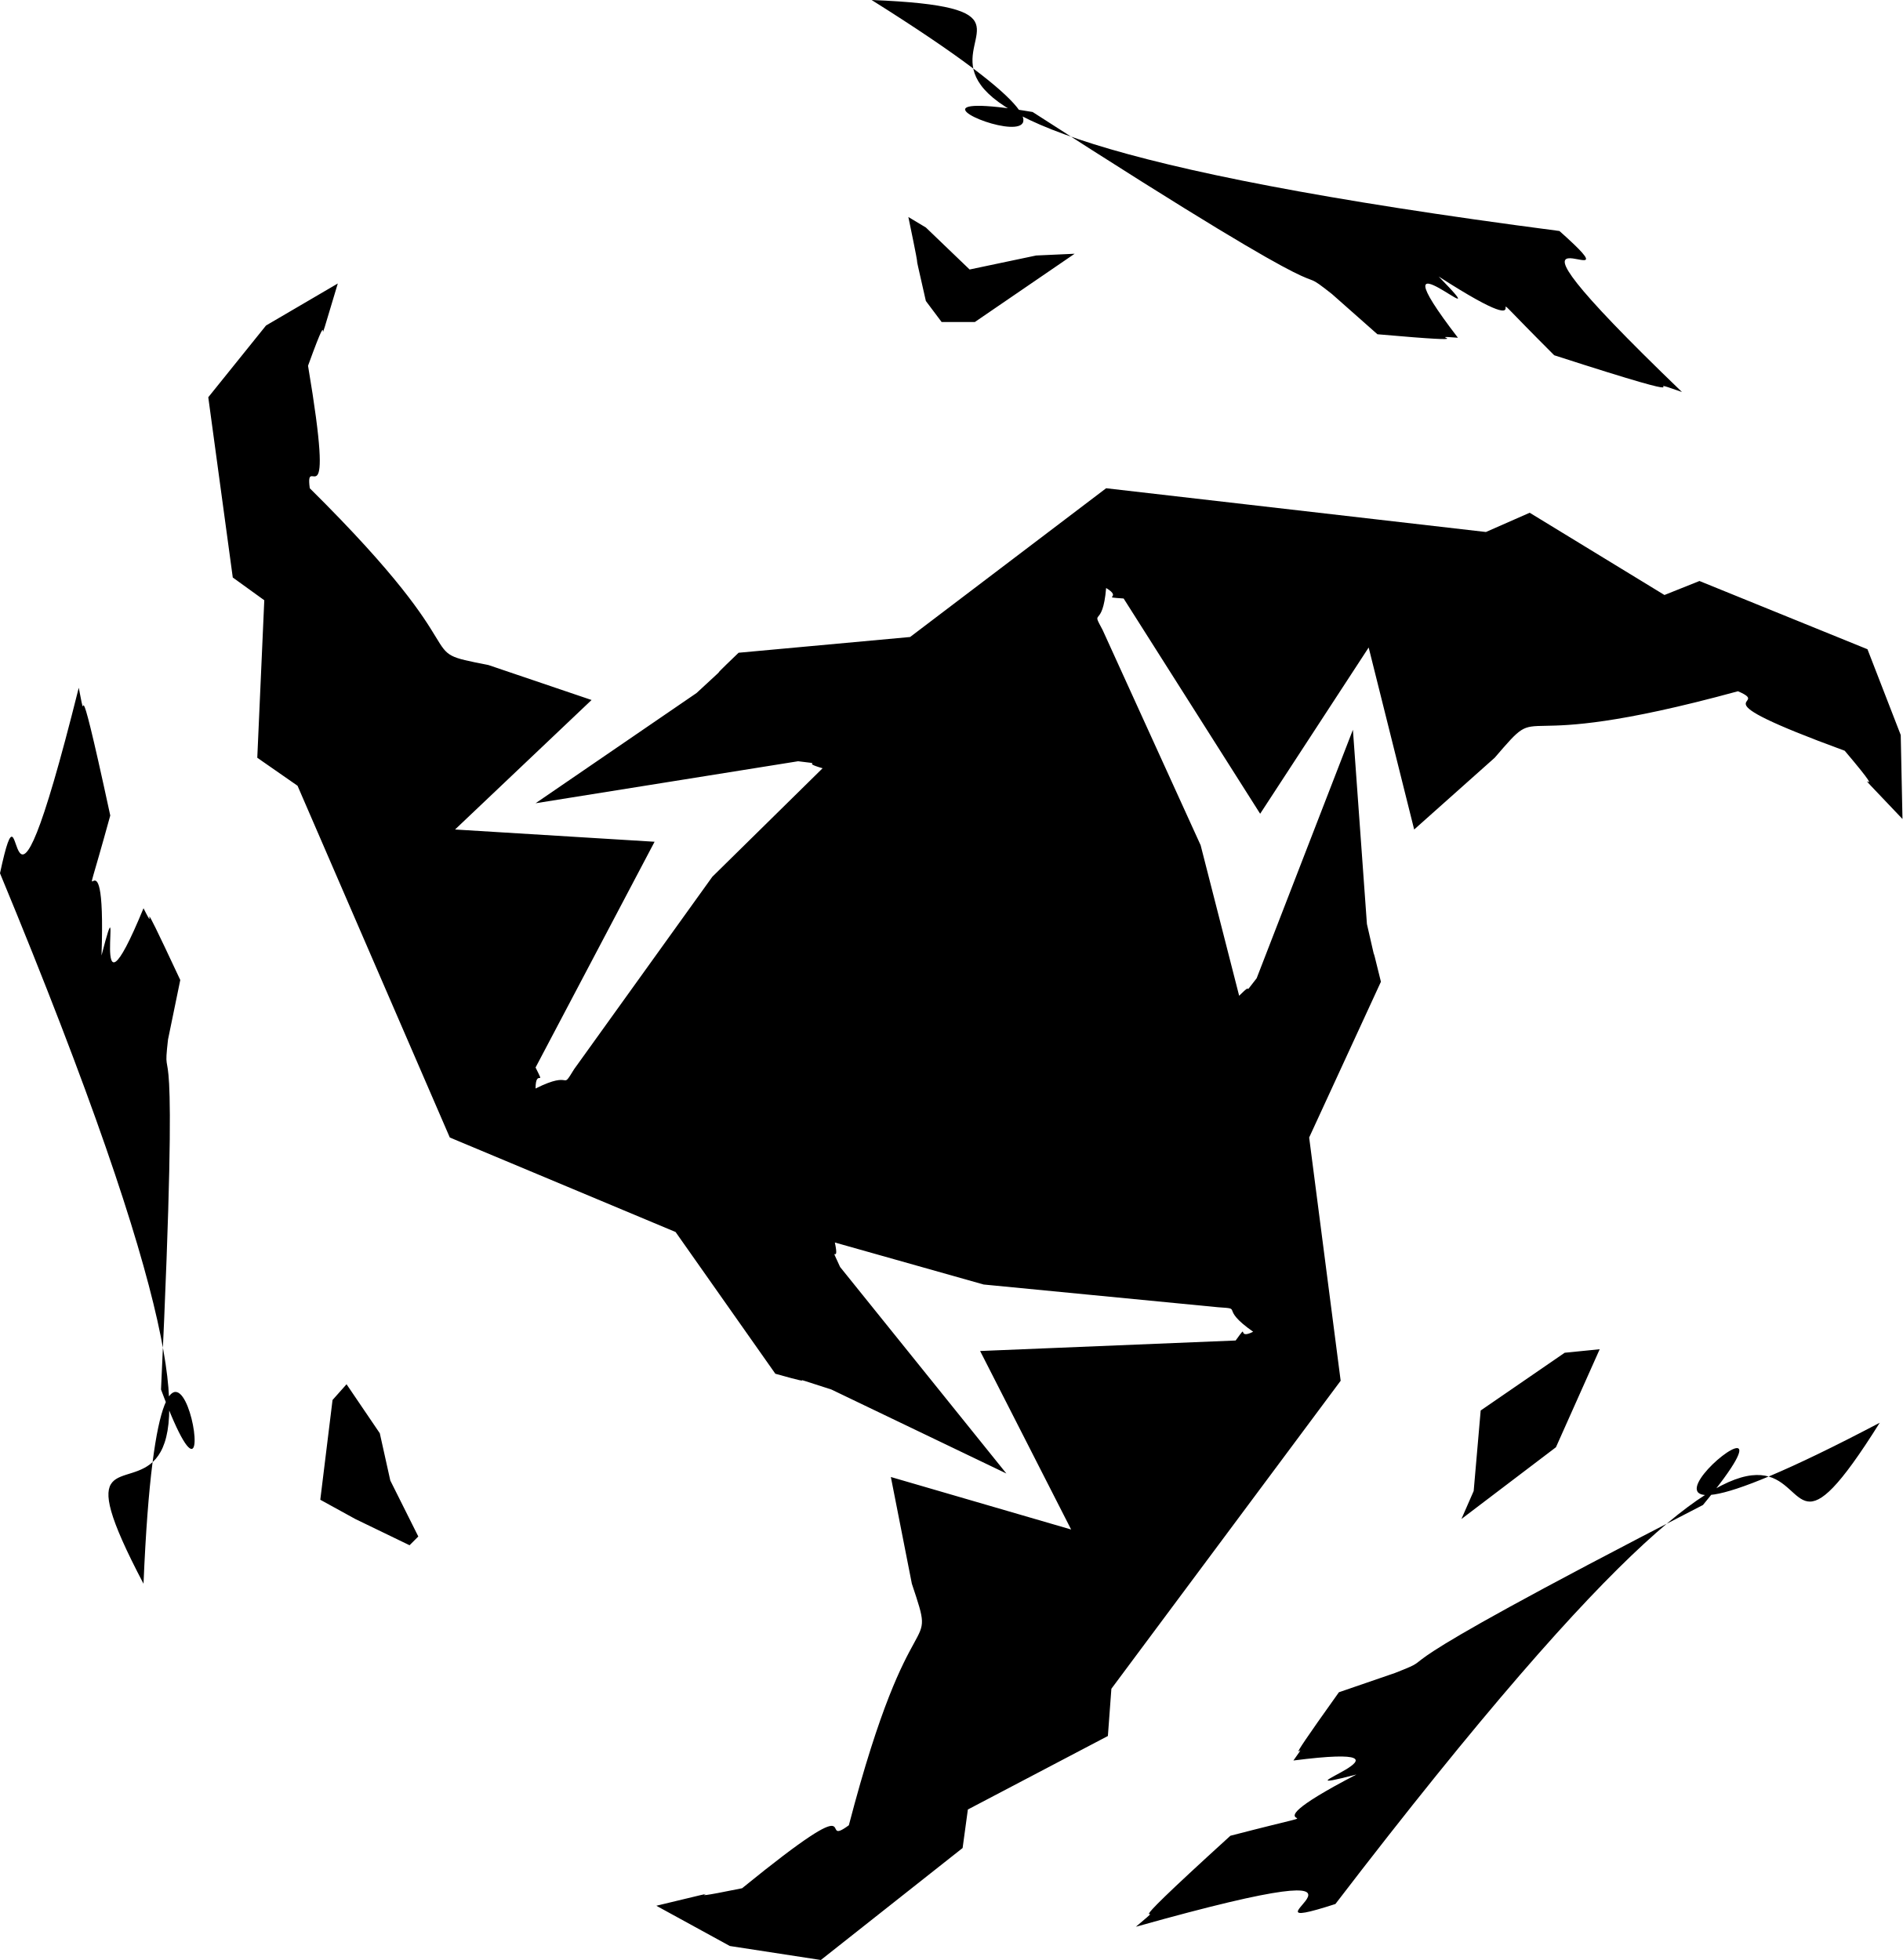
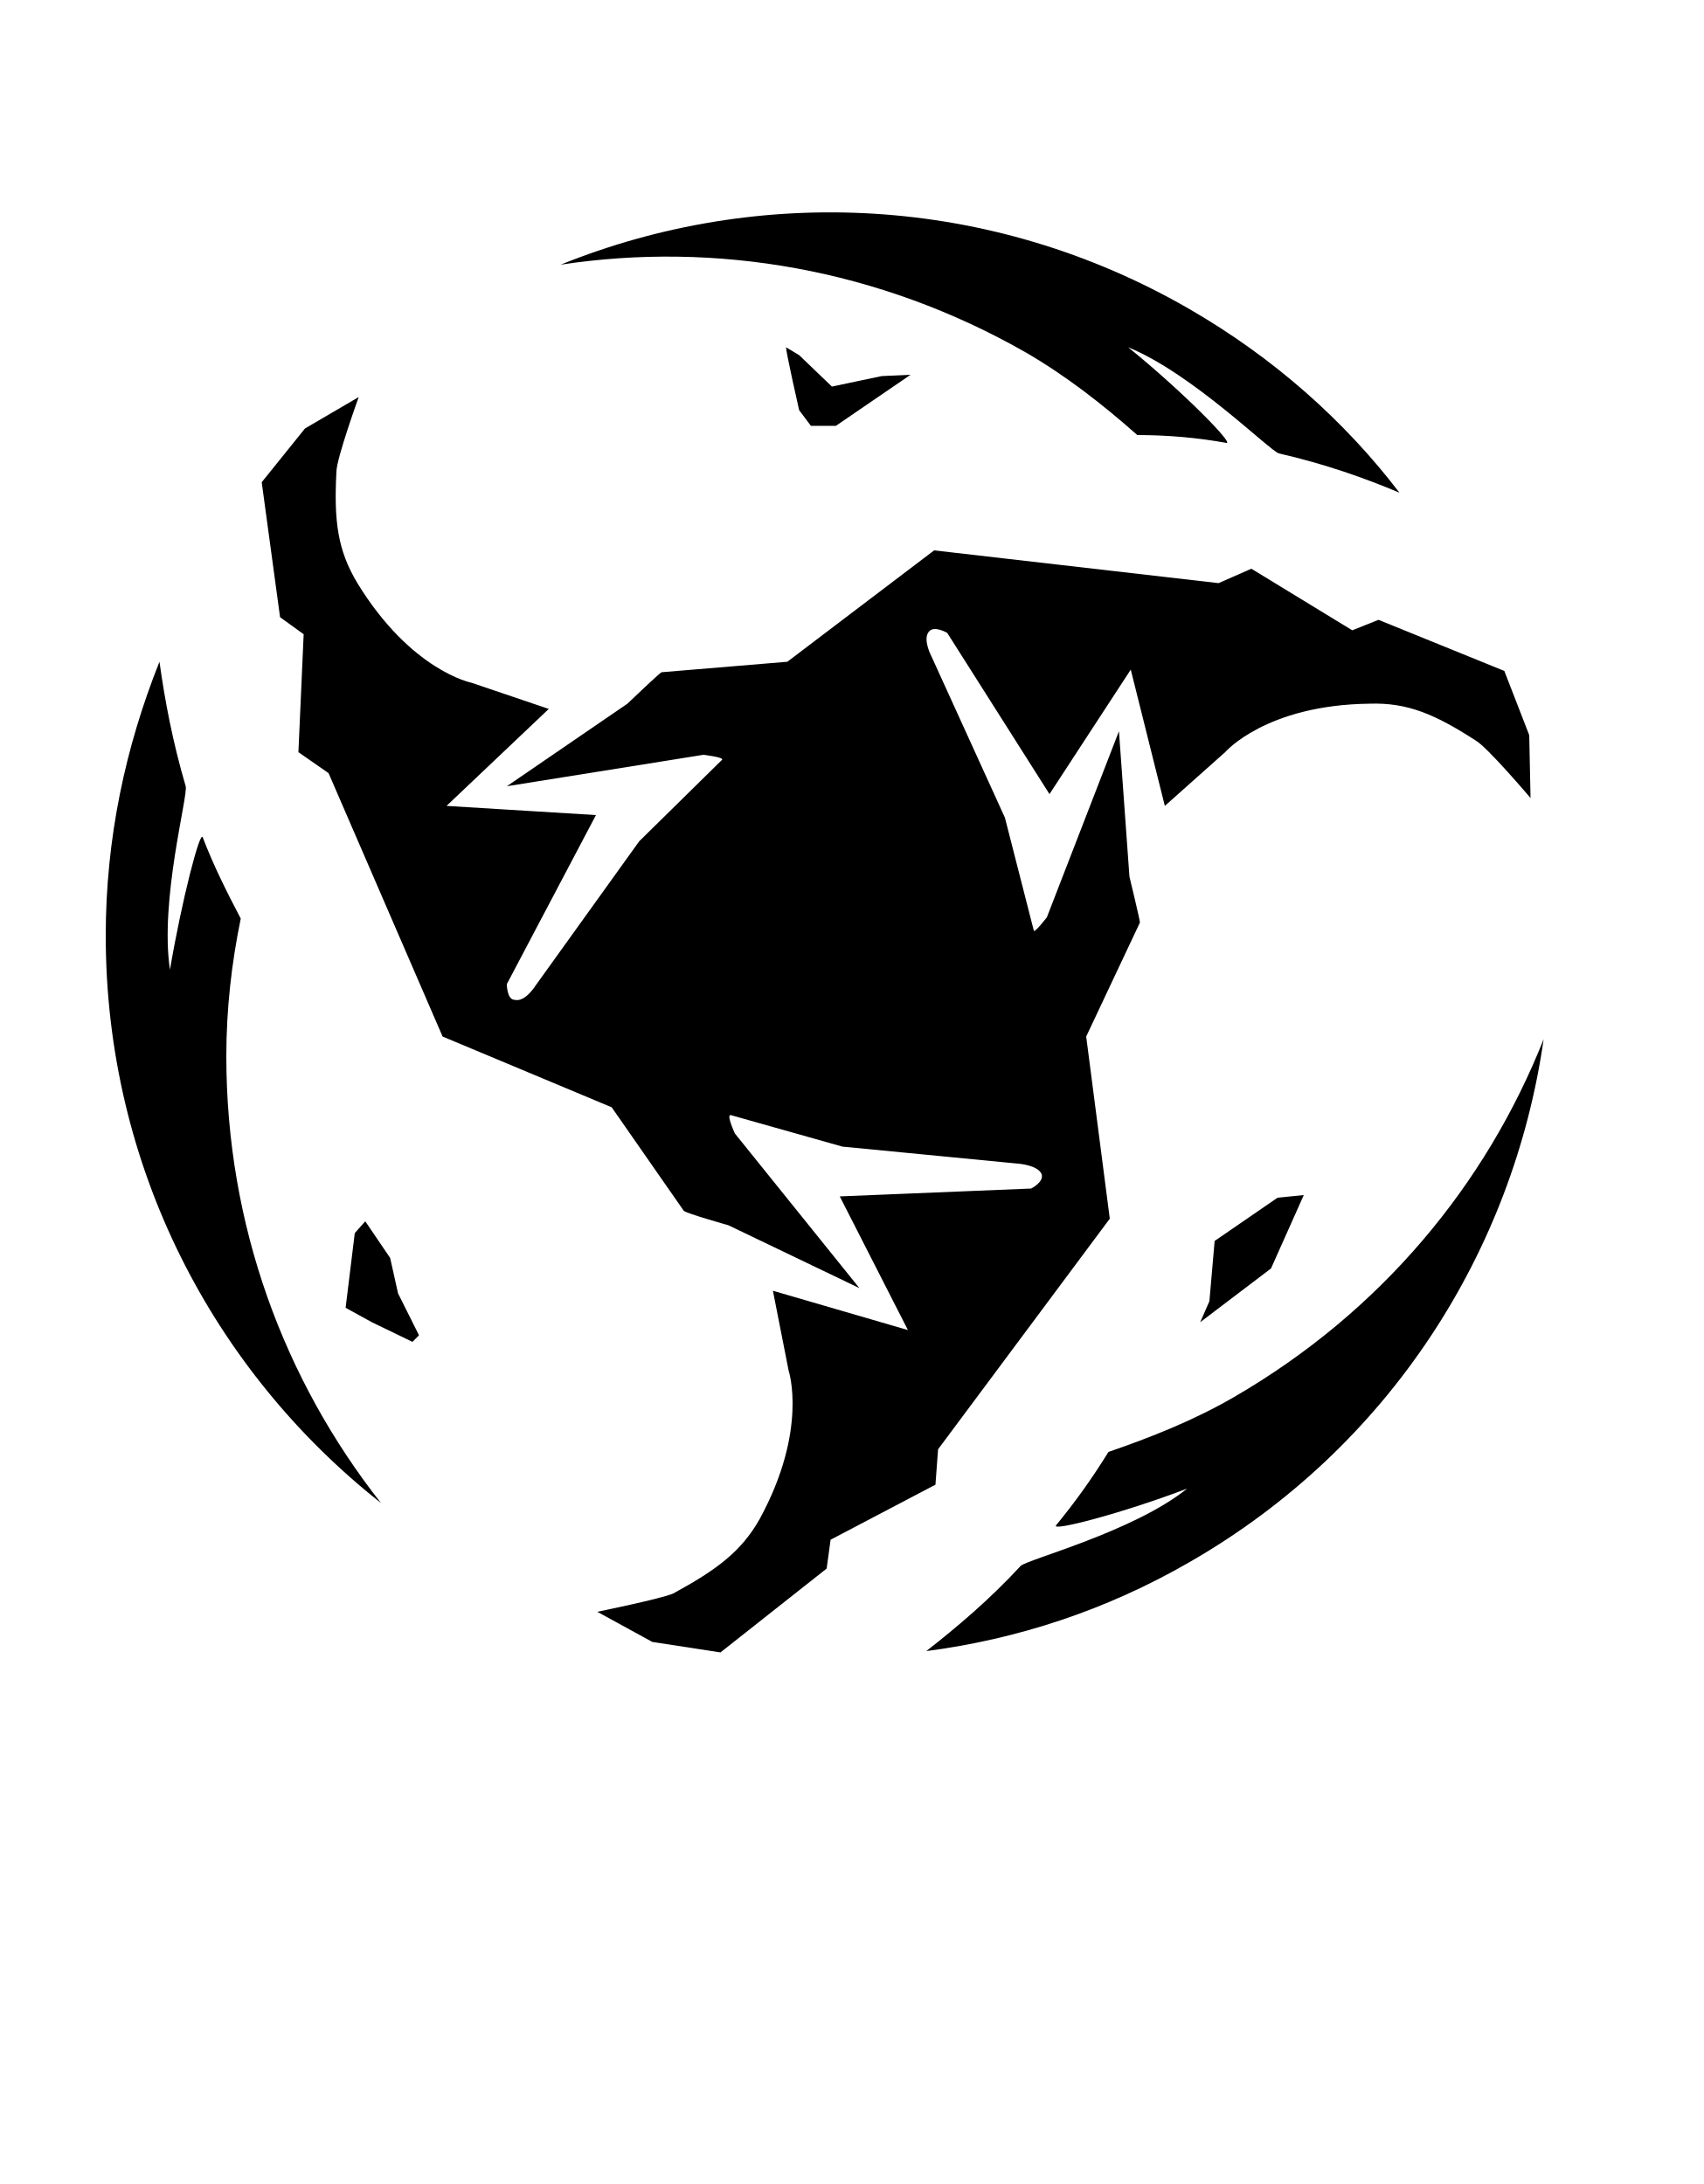
- <svg xmlns="http://www.w3.org/2000/svg" viewBox="107 -950 1087 1120">
-   <path d="M 1194 -482 C 1152 -526 1194 -482 1161 -521 C 1071 -554 1121 -546 1100 -555 C 961 -517 992 -553 961 -517 L 915 -476 L 889 -580 L 827 -485 L 749 -608 C 735 -609 749 -608 739 -614 C 737 -590 730 -603 737 -590 L 785 -313 L 689 -381 C 578 -363 689 -381 582 -358 C 599 -411 573 -368 594 -401 C 634 -464 600 -413 623 -448 C 580 -438 635 -466 580 -438 L 439 -333 L 435 -339 L 514 -449 L 577 -511 C 563 -515 580 -513 563 -515 L 413 -491 L 505 -554 C 531 -578 505 -554 529 -577 L 627 -586 L 739 -671 L 956 -646 L 981 -657 L 1058 -610 L 1078 -618 L 1174 -579 L 1193 -530 L 1194 -482 Z M 894 -759 C 962 -753 917 -759 940 -757 C 887 -826 968 -752 929 -792 C 1002 -745 936 -806 995 -747 C 1094 -715 1037 -737 1068 -726 C 934 -855 1052 -770 998 -818 C 454 -889 782 -943 605 -950 C 809 -822 572 -907 697 -886 C 894 -759 840 -804 868 -782 Z M 300 -788 C 283 -731 300 -788 283 -741 C 299 -646 281 -693 284 -671 C 386 -570 340 -579 386 -570 L 445 -550 L 367 -476 L 481 -469 L 413 -340 C 419 -328 413 -340 413 -328 C 435 -339 427 -326 435 -339 L 651 -519 L 640 -402 C 711 -314 640 -402 714 -321 C 658 -309 709 -308 670 -309 C 596 -313 657 -309 615 -312 C 645 -280 593 -313 645 -280 L 806 -210 L 803 -203 L 669 -216 L 584 -240 C 587 -226 580 -241 587 -226 L 682 -108 L 582 -156 C 548 -167 582 -156 550 -165 L 493 -246 L 364 -300 L 277 -501 L 254 -517 L 258 -607 L 240 -620 L 226 -723 L 259 -764 L 300 -788 Z M 210 -390 C 181 -452 199 -411 189 -431 C 156 -351 179 -458 165 -404 C 168 -491 148 -404 170 -484 C 148 -586 158 -525 152 -557 C 107 -377 122 -521 107 -451 C 317 56 107 -201 189 -45 C 199 -285 243 -38 199 -156 C 210 -390 199 -321 203 -356 Z M 482 139 C 540 125 482 139 531 129 C 606 68 573 107 592 93 C 628 -45 643 0 628 -45 L 616 -106 L 719 -76 L 667 -178 L 813 -184 C 821 -195 813 -184 823 -189 C 803 -203 818 -202 803 -203 L 539 -300 L 646 -349 C 686 -455 646 -349 680 -453 C 717 -411 693 -456 712 -421 C 746 -356 718 -410 737 -372 C 750 -415 747 -353 750 -415 L 730 -589 L 737 -590 L 793 -467 L 815 -381 C 825 -391 815 -378 825 -391 L 880 -533 L 888 -422 C 896 -387 888 -422 896 -389 L 855 -300 L 873 -161 L 742 15 L 740 42 L 660 84 L 657 106 L 576 170 L 524 162 L 482 139 Z M 872 17 C 832 73 859 38 846 56 C 932 45 828 78 882 64 C 805 104 891 78 810 99 C 733 169 781 130 756 151 C 934 101 802 160 870 138 C 1204 -298 1087 13 1181 -137 C 968 -25 1160 -187 1080 -90 C 872 17 937 -7 904 6 Z M 290 -93 L 297 -150 L 305 -159 L 324 -131 L 330 -104 L 346 -72 L 341 -67 L 310 -82 L 290 -93 Z M 942 -82 L 996 -123 L 1021 -179 L 1001 -177 L 953 -144 L 949 -98 L 942 -82 Z M 626 -826 C 636 -778 626 -822 636 -778 L 645 -766 L 664 -766 L 721 -805 L 699 -804 L 661 -796 L 636 -820 L 626 -826 Z" fill="#000000" />
+ <svg xmlns="http://www.w3.org/2000/svg" version="1.1" viewBox="-10 0 780 1000">
+   <g transform="matrix(1 0 0 -1 0 800)">
+     <path fill="currentColor" d="M690.6 434.6l-0.6 28.801l-11.4 29.399l-57.6 23.4l-12 -4.8l-46.2 28.199l-15 -6.6l-130.2 15l-67.199 -51l-57.601 -4.8c-1.2 -0.601 -15.6 -14.4 -15.6 -14.4l-55.2 -37.8l90 14.4 s10.2 -1.2 8.4 -2.4l-37.801 -37.2l-47.399 -66l2.399 -3.6l84.601 63s33 16.8 32.399 15.6c-6.6 -9.6 -20.399 -30.6 -21 -31.8c-3 -6 -15.6 -25.8 -12.6 -28.8c2.4 -3 66.6 10.8 66.6 10.8 l57.601 -40.8l-28.8 166.2s-4.2 7.8 -1.2 11.399c2.399 3 8.399 -0.6 8.399 -0.6l46.801 -73.8l37.199 57l15.601 -62.4l27.6 24.6s18.601 21.601 66 22.2c17.4 0.601 30 -4.8 48.601 -16.8 c5.399 -3 25.199 -26.4 25.199 -26.4zM510.6 600.8c-15.6 13.8 -32.399 27 -51 37.8c-67.199 38.4 -142.199 51 -213 40.2c90.601 36.601 196.801 32.4 288 -20.399c38.4 -22.2 70.801 -51 96 -84 c-15.6 6.6 -34.199 13.199 -55.199 18c-4.2 1.199 -39.601 36.6 -69 48.6c25.199 -20.4 48.6 -44.4 45 -43.8c-13.2 2.399 -27 3.6 -40.801 3.6zM154.2 618.2l-24.601 -14.4l-19.8 -24.6l8.4 -61.8 l10.8 -7.801l-2.4 -54l13.801 -9.6l52.199 -120.6l77.4 -32.4l33 -47.4c1.2 -1.199 20.4 -6.6 20.4 -6.6l60 -28.8l-57 70.8s-4.2 9 -1.801 8.4l51 -14.4l80.4 -7.8l1.8 4.2l-96.6 42 s-31.2 19.8 -29.4 19.8c11.4 -0.601 36.601 -2.4 37.2 -2.4c7.2 0 30.6 -0.6 31.8 3c1.8 4.2 -42.6 52.8 -42.6 52.8l6.6 70.2l-129.6 -108s-4.8 -7.8 -9.601 -6.6 c-3.6 0 -3.6 7.2 -3.6 7.2l40.8 77.399l-68.399 4.2l46.8 44.4l-35.4 12s-27.6 5.399 -52.2 45.6c-9 15 -10.8 28.2 -9.6 51c0 6 10.2 34.2 10.2 34.2zM100.2 379.4 c-4.2 -20.4 -6.601 -41.4 -6.601 -63c0 -77.4 26.4 -148.2 70.801 -204.601c-76.801 60.601 -126 154.2 -126 259.8c0 44.4 9 86.4 24.6 125.4c2.4 -17.4 6 -36.6 12 -57c1.2 -4.2 -12 -52.2 -7.2 -84 c5.4 31.8 13.8 64.2 15 60.6c4.8 -12.6 10.8 -24.6 17.4 -37.199zM263.4 62l25.199 -13.8l31.2 -4.8l48.601 38.399l1.8 13.2l48 25.2l1.2 16.2l78.6 105.6l-10.8 83.4l24.6 52.199 c0 1.2 -4.8 21 -4.8 21l-4.8 66.601l-33 -85.2s-6 -7.8 -6 -6l-13.2 51.6l-33.6 73.801l-4.2 -0.601l12 -104.399s-1.8 -37.2 -2.4 -35.4c-5.399 9.6 -16.8 32.4 -17.399 33 c-3 6 -14.4 27 -18.601 26.4c-3.6 -1.2 -24 -63.601 -24 -63.601l-64.2 -29.399l158.4 -58.2s9 -0.601 10.8 -4.8c1.2 -3.601 -4.8 -6.601 -4.8 -6.601l-87.6 -3.6l31.199 -61.2l-61.8 18l7.2 -36.6 s9 -27 -13.2 -67.801c-8.399 -15 -19.8 -23.399 -39.6 -34.199c-5.4 -2.4 -34.8 -8.4 -34.8 -8.4zM497.4 135.2c19.199 6.6 39 14.399 57.6 25.2c67.2 39 115.2 97.199 141.6 163.8 c-13.8 -96.601 -70.199 -186.601 -162 -239.4c-38.399 -22.2 -79.199 -35.399 -120.6 -40.8c13.8 10.8 28.8 23.4 43.2 39c3 3 51.6 15.6 76.2 35.4c-30 -11.4 -62.4 -19.801 -60 -16.801 c8.399 10.2 16.199 21 24 33.601zM148.2 201.2l12 -6.601l18.6 -9l3 3l-9.6 19.2l-3.601 16.2l-11.399 16.8l-4.8 -5.399zM539.4 194.6l4.199 9.601l2.4 27.6l28.8 19.8l12 1.2l-15 -33.6zM349.8 641l6 -3.6 l15 -14.4l22.8 4.8l13.2 0.601l-34.2 -23.4h-11.399l-5.4 7.2s-6 26.399 -6 28.8z" />
+   </g>
</svg>
